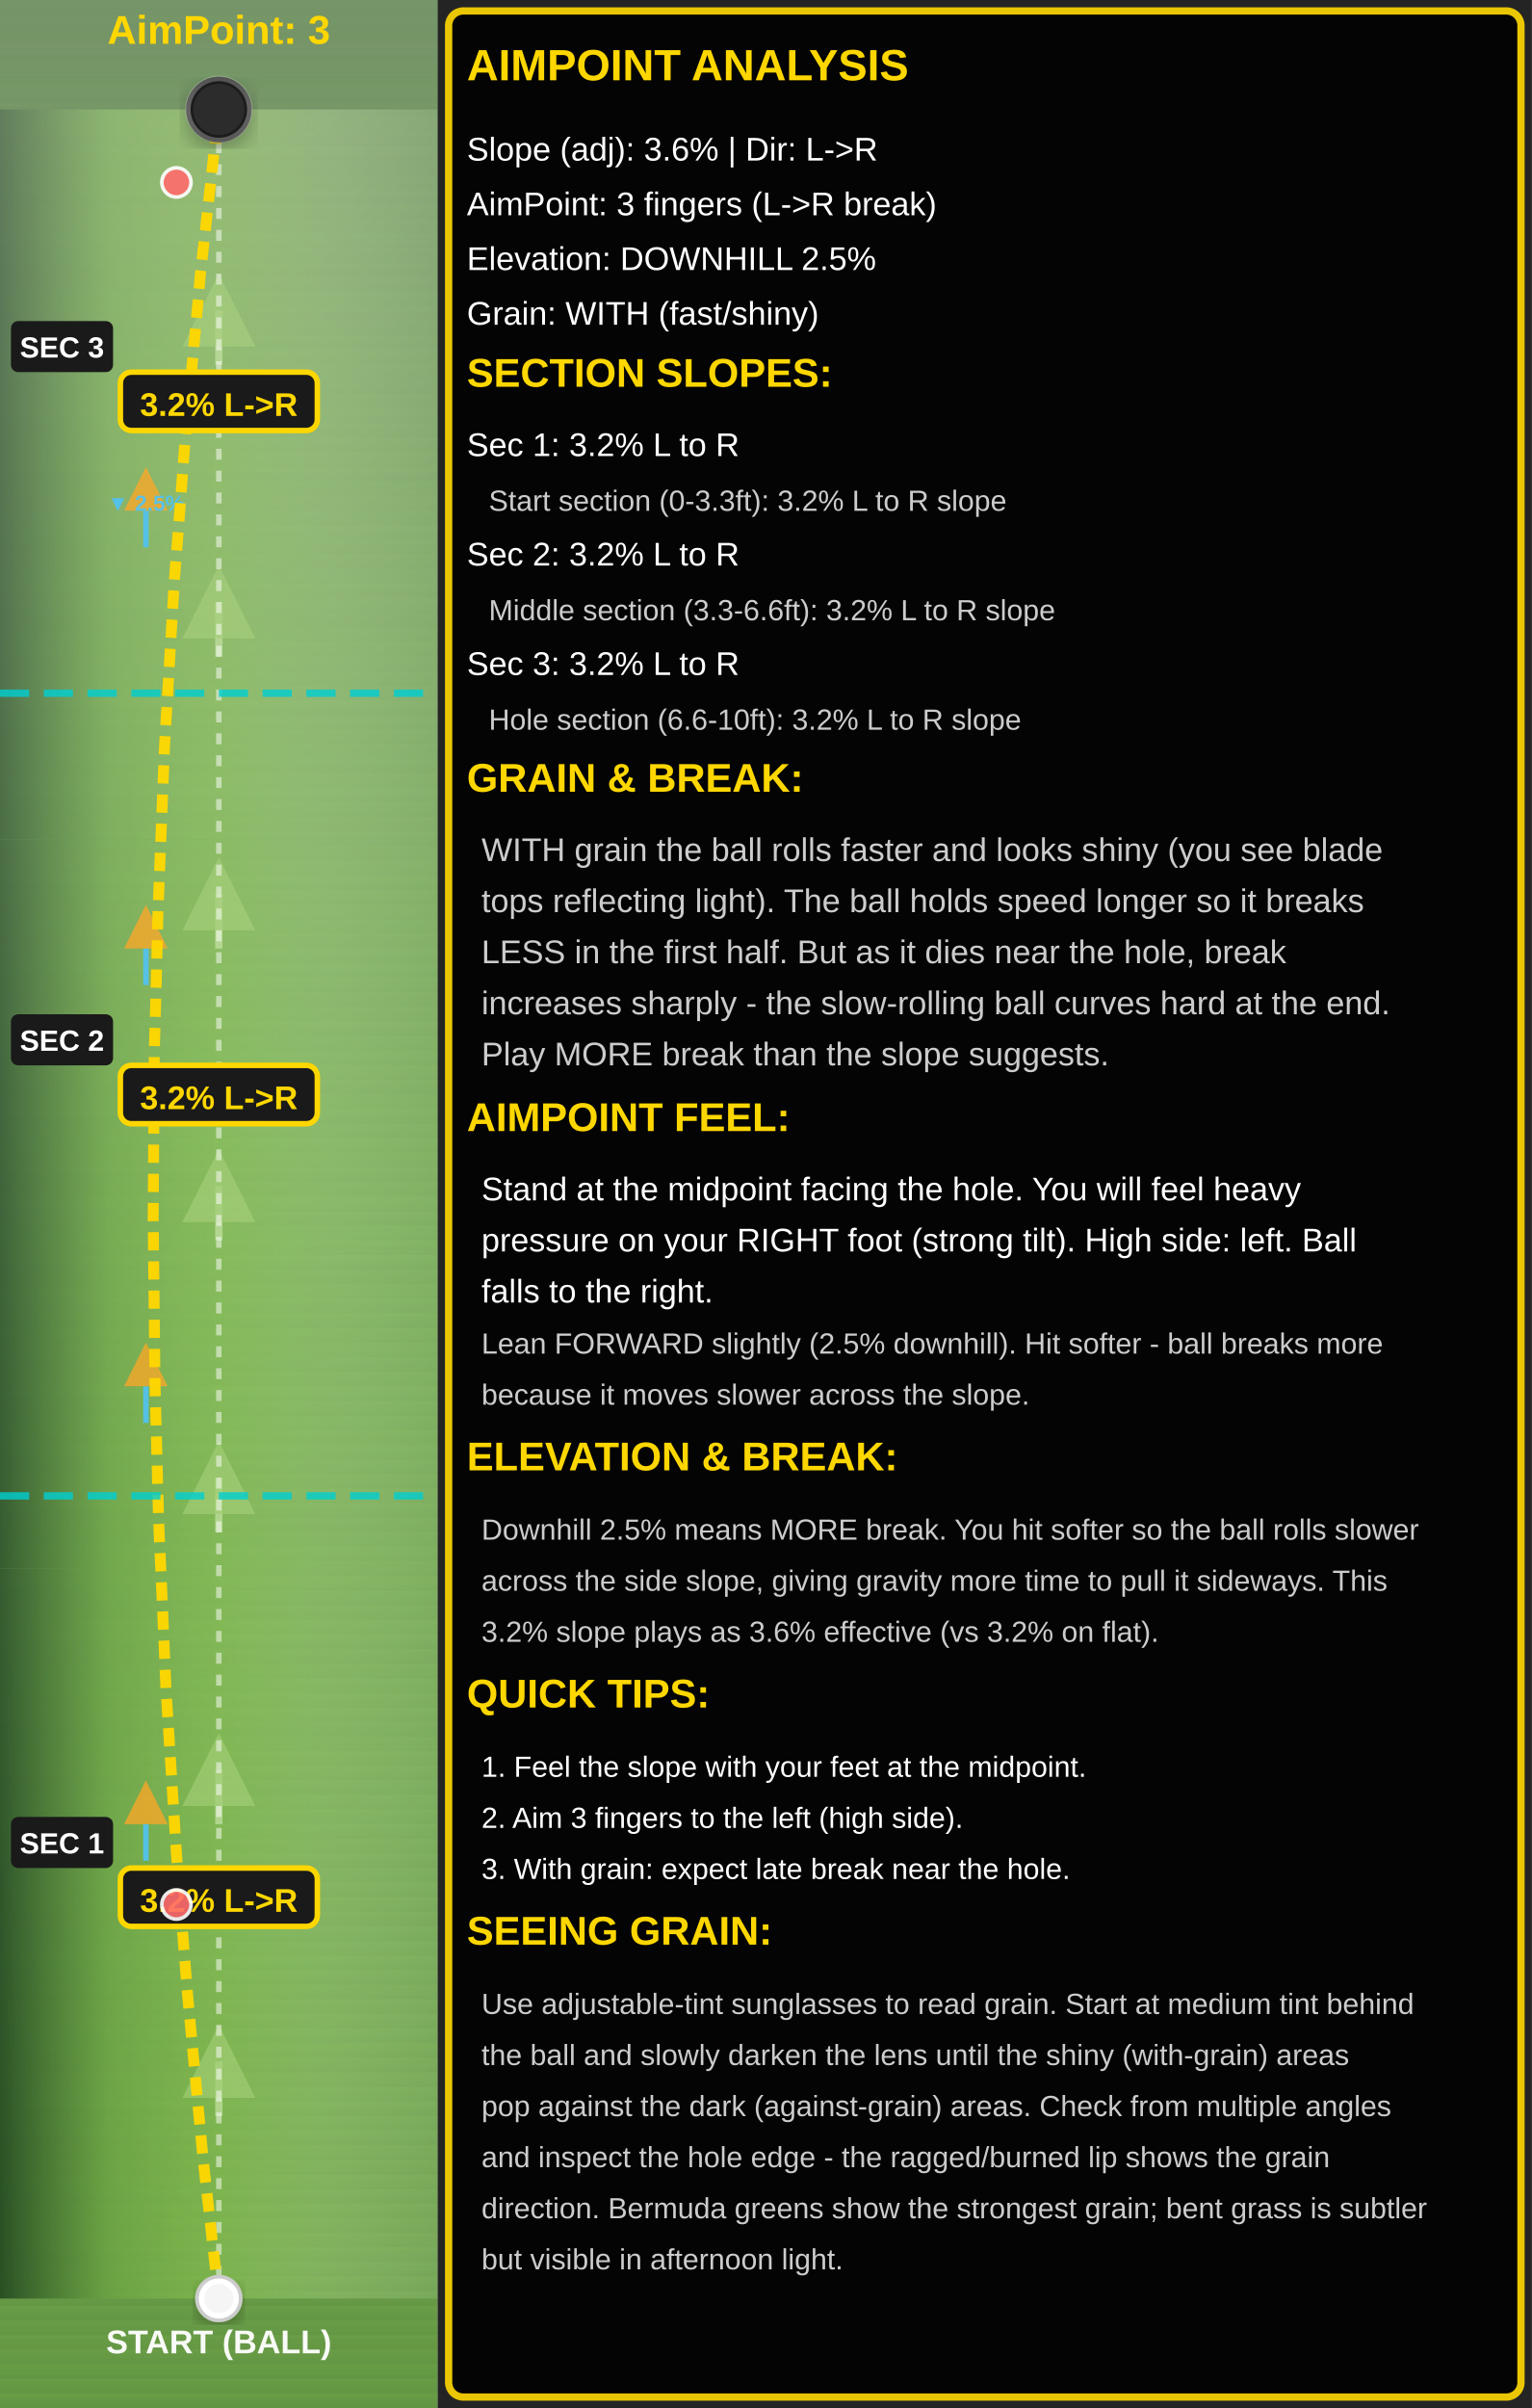
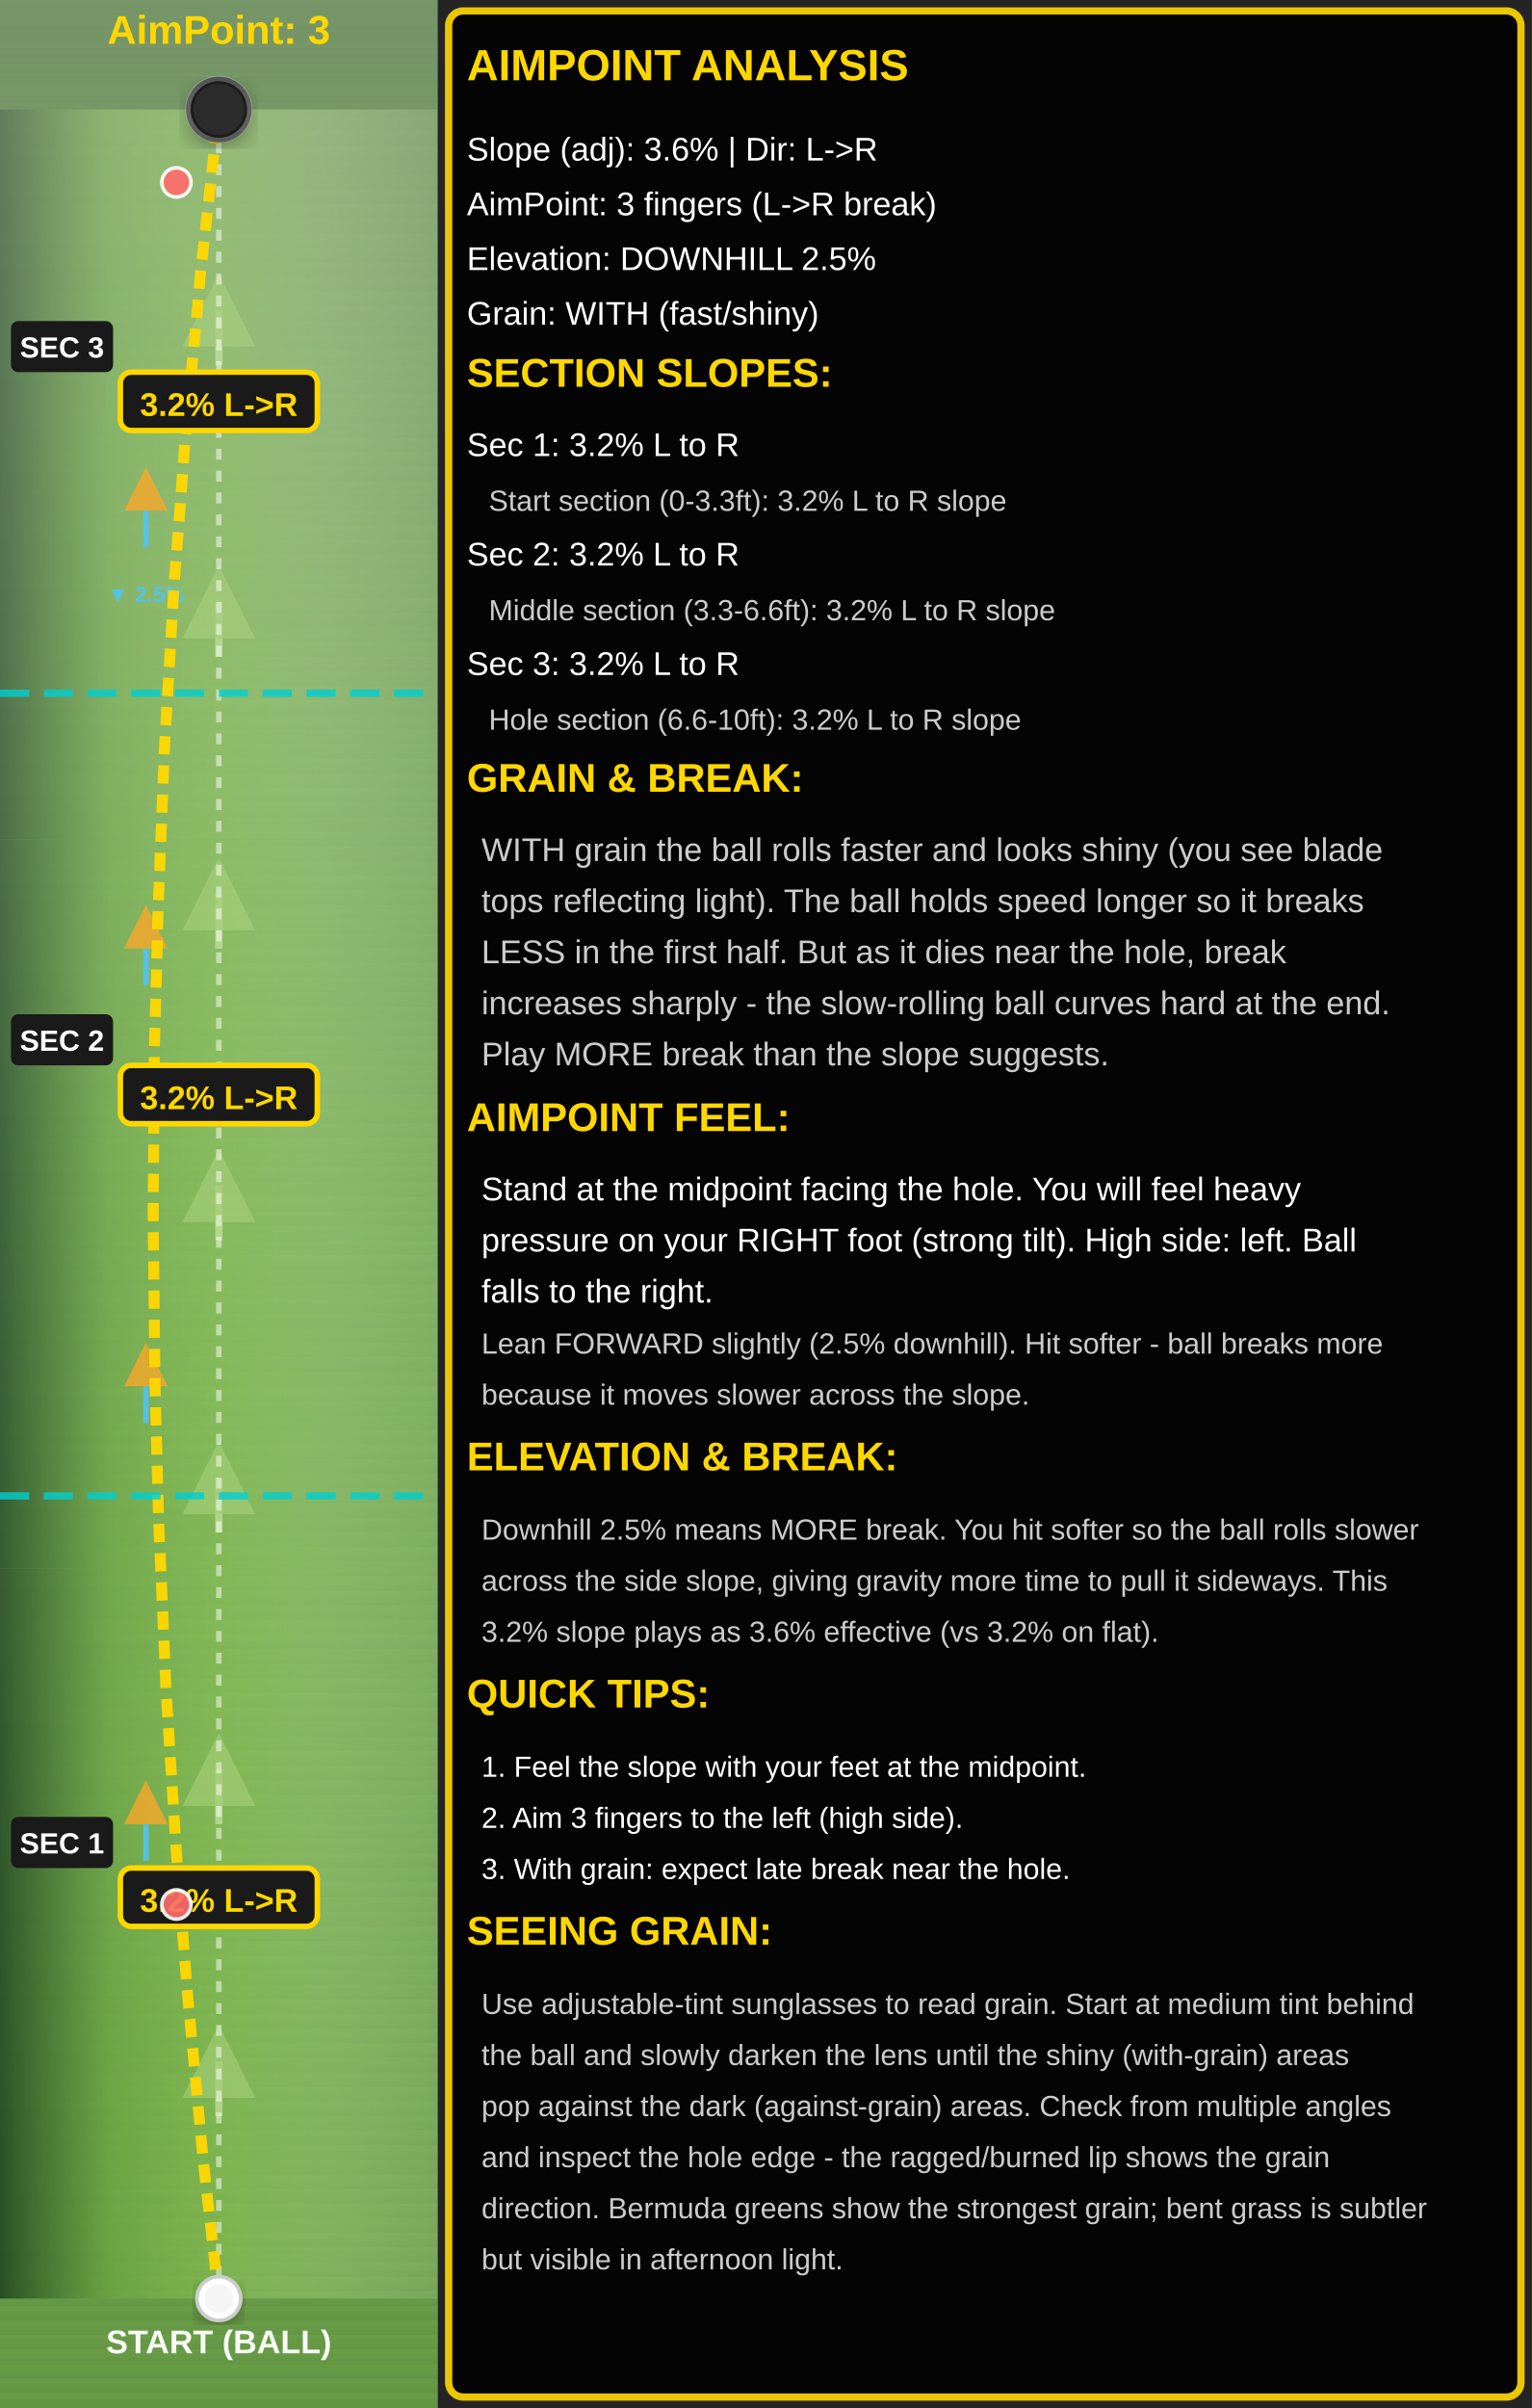
<svg xmlns="http://www.w3.org/2000/svg" width="420" height="660">
  <defs>
    <linearGradient id="baseGreen" x1="0%" y1="0%" x2="0%" y2="100%">
      <stop offset="0%" style="stop-color:#689F38;stop-opacity:1" />
      <stop offset="50%" style="stop-color:#558B2F;stop-opacity:1" />
      <stop offset="100%" style="stop-color:#4A7C27;stop-opacity:1" />
    </linearGradient>
    <linearGradient id="grainGradient" x1="0%" y1="0%" x2="0%" y2="100%">
      <stop offset="0%" style="stop-color:#E8F5E9;stop-opacity:0.6" />
      <stop offset="30%" style="stop-color:#C8E6C9;stop-opacity:0.5" />
      <stop offset="60%" style="stop-color:#A5D6A7;stop-opacity:0.35" />
      <stop offset="100%" style="stop-color:#81C784;stop-opacity:0.2" />
    </linearGradient>
    <linearGradient id="elevationGradient" x1="0%" y1="0%" x2="0%" y2="100%">
      <stop offset="0%" style="stop-color:#1B3D14;stop-opacity:0.92" />
      <stop offset="50%" style="stop-color:#689F38;stop-opacity:0.60" />
      <stop offset="100%" style="stop-color:#AED581;stop-opacity:0.28" />
    </linearGradient>
    <linearGradient id="breakGradientSec1" x1="0%" y1="0%" x2="100%" y2="0%">
      <stop offset="0%" style="stop-color:#1B3D14;stop-opacity:1.0" />
      <stop offset="25%" style="stop-color:#689F38;stop-opacity:0.8" />
      <stop offset="50%" style="stop-color:#8BC34A;stop-opacity:0.6" />
      <stop offset="75%" style="stop-color:#AED581;stop-opacity:0.4" />
      <stop offset="100%" style="stop-color:#C5E1A5;stop-opacity:0.2" />
    </linearGradient>
    <linearGradient id="breakGradientSec2" x1="0%" y1="0%" x2="100%" y2="0%">
      <stop offset="0%" style="stop-color:#1B3D14;stop-opacity:1.0" />
      <stop offset="25%" style="stop-color:#689F38;stop-opacity:0.8" />
      <stop offset="50%" style="stop-color:#8BC34A;stop-opacity:0.6" />
      <stop offset="75%" style="stop-color:#AED581;stop-opacity:0.4" />
      <stop offset="100%" style="stop-color:#C5E1A5;stop-opacity:0.2" />
    </linearGradient>
    <linearGradient id="breakGradientSec3" x1="0%" y1="0%" x2="100%" y2="0%">
      <stop offset="0%" style="stop-color:#1B3D14;stop-opacity:1.0" />
      <stop offset="25%" style="stop-color:#689F38;stop-opacity:0.8" />
      <stop offset="50%" style="stop-color:#8BC34A;stop-opacity:0.6" />
      <stop offset="75%" style="stop-color:#AED581;stop-opacity:0.4" />
      <stop offset="100%" style="stop-color:#C5E1A5;stop-opacity:0.2" />
    </linearGradient>
    <linearGradient id="holeGrainGradient" x1="50%" y1="0%" x2="50%" y2="100%">
      <stop offset="0%" style="stop-color:#FFFFFF;stop-opacity:0.3" />
      <stop offset="50%" style="stop-color:#CCCCCC;stop-opacity:0.5" />
      <stop offset="100%" style="stop-color:#999999;stop-opacity:0.6" />
    </linearGradient>
    <filter id="shadow">
      <feDropShadow dx="0" dy="2" stdDeviation="3" flood-opacity="0.3" />
    </filter>
    <marker id="arrowhead-grain" markerWidth="10" markerHeight="10" refX="5" refY="5" orient="auto">
      <polygon points="0,0 10,5 0,10" fill="#AED581" opacity="0.7" />
    </marker>
    <marker id="arrowhead-elev-up" markerWidth="8" markerHeight="8" refX="4" refY="8" orient="0">
      <polygon points="4,0 8,8 0,8" fill="#FFA726" opacity="0.85" />
    </marker>
    <marker id="arrowhead-elev-down" markerWidth="8" markerHeight="8" refX="4" refY="0" orient="0">
      <polygon points="0,0 8,0 4,8" fill="#4FC3F7" opacity="0.85" />
    </marker>
    <pattern id="grassTexture" x="0" y="0" width="4" height="4" patternUnits="userSpaceOnUse">
      <rect width="4" height="4" fill="url(#baseGreen)" opacity="0.95" />
      <line x1="0" y1="2" x2="4" y2="2" stroke="#5A9B3F" stroke-width="0.5" opacity="0.3" />
    </pattern>
  </defs>
  <rect width="120" height="660" fill="url(#baseGreen)" />
  <rect width="120" height="660" fill="url(#grassTexture)" opacity="0.3" />
  <rect width="120" height="660" fill="url(#elevationGradient)" opacity="0.7" />
  <rect x="0" y="430.0" width="120" height="200.0" fill="url(#breakGradientSec1)" opacity="1.0" />
  <rect x="0" y="230.0" width="120" height="200.0" fill="url(#breakGradientSec2)" opacity="1.0" />
  <rect x="0" y="30" width="120" height="200.0" fill="url(#breakGradientSec3)" opacity="1.0" />
  <rect width="120" height="660" fill="url(#grainGradient)" opacity="0.6" />
  <line x1="60.0" y1="100" x2="60.0" y2="85" stroke="#C5E1A5" stroke-width="2" opacity="0.7" marker-end="url(#arrowhead-grain)" />
  <line x1="60.0" y1="180" x2="60.0" y2="165" stroke="#C5E1A5" stroke-width="2" opacity="0.7" marker-end="url(#arrowhead-grain)" />
  <line x1="60.0" y1="260" x2="60.0" y2="245" stroke="#C5E1A5" stroke-width="2" opacity="0.7" marker-end="url(#arrowhead-grain)" />
  <line x1="60.0" y1="340" x2="60.0" y2="325" stroke="#C5E1A5" stroke-width="2" opacity="0.7" marker-end="url(#arrowhead-grain)" />
  <line x1="60.0" y1="420" x2="60.0" y2="405" stroke="#C5E1A5" stroke-width="2" opacity="0.7" marker-end="url(#arrowhead-grain)" />
  <line x1="60.0" y1="500" x2="60.0" y2="485" stroke="#C5E1A5" stroke-width="2" opacity="0.7" marker-end="url(#arrowhead-grain)" />
  <line x1="60.0" y1="580" x2="60.0" y2="565" stroke="#C5E1A5" stroke-width="2" opacity="0.7" marker-end="url(#arrowhead-grain)" />
  <line x1="40.0" y1="150" x2="40.0" y2="140" stroke="#4FC3F7" stroke-width="1.5" opacity="0.88" marker-end="url(#arrowhead-elev-up)" />
  <line x1="40.0" y1="270" x2="40.0" y2="260" stroke="#4FC3F7" stroke-width="1.5" opacity="0.88" marker-end="url(#arrowhead-elev-up)" />
  <line x1="40.0" y1="390" x2="40.0" y2="380" stroke="#4FC3F7" stroke-width="1.5" opacity="0.88" marker-end="url(#arrowhead-elev-up)" />
  <line x1="40.0" y1="510" x2="40.0" y2="500" stroke="#4FC3F7" stroke-width="1.5" opacity="0.88" marker-end="url(#arrowhead-elev-up)" />
-   <text x="40.0" y="140" font-family="Arial, sans-serif" font-size="6" fill="#4FC3F7" text-anchor="middle" font-weight="bold" opacity="0.9">▼ 2.5%</text>
+   <text x="40.0" y="165" font-family="Arial, sans-serif" font-size="6" fill="#4FC3F7" text-anchor="middle" font-weight="bold" opacity="0.9">▼ 2.5%</text>
  <line x1="60.0" y1="630" x2="60.0" y2="30.0" stroke="#FFFFFF" stroke-width="1.5" stroke-dasharray="3,3" opacity="0.5" />
  <path d="M 60.0 630.0 C 58.6 617.5, 57.1 604.6, 55.7 592.0 C 54.3 577.0, 52.8 561.5, 51.4 546.5 C 50.4 533.9, 49.4 521.0, 48.4 508.5 C 47.4 493.4, 46.5 477.9, 45.5 462.9 C 44.9 447.9, 44.2 432.4, 43.5 417.3 C 43.2 404.8, 42.8 391.9, 42.5 379.4 C 42.3 364.3, 42.2 348.8, 42.0 333.8 C 42.1 318.8, 42.2 303.3, 42.3 288.2 C 42.7 275.7, 43.0 262.8, 43.3 250.3 C 43.9 235.2, 44.5 219.7, 45.1 204.7 C 46.0 189.6, 46.9 174.2, 47.8 159.1 C 48.8 146.6, 49.8 133.7, 50.7 121.1 C 52.1 106.1, 53.6 90.6, 54.9 75.6 C 56.6 60.5, 58.3 45.0, 60.0 30.0" stroke="#FFD700" stroke-width="3" fill="none" stroke-dasharray="5,3" opacity="0.95" />
  <line x1="0" y1="410.0" x2="120" y2="410.0" stroke="#00CED1" stroke-width="2" opacity="0.8" stroke-dasharray="8,4" />
  <line x1="0" y1="190.0" x2="120" y2="190.0" stroke="#00CED1" stroke-width="2" opacity="0.8" stroke-dasharray="8,4" />
  <rect x="3" y="498.0" width="28" height="14" fill="#1A1A1A" rx="2" />
  <text x="17" y="508.0" font-family="Arial, sans-serif" font-size="8" fill="#FFFFFF" text-anchor="middle" font-weight="bold">SEC 1</text>
  <rect x="33.0" y="512.0" width="54" height="16" fill="#1A1A1A" rx="3" stroke="#FFD700" stroke-width="1.5" />
  <text x="60.0" y="524.0" font-family="Arial, sans-serif" font-size="9" fill="#FFD700" text-anchor="middle" font-weight="bold">3.2% L-&gt;R</text>
  <rect x="3" y="278.0" width="28" height="14" fill="#1A1A1A" rx="2" />
  <text x="17" y="288.0" font-family="Arial, sans-serif" font-size="8" fill="#FFFFFF" text-anchor="middle" font-weight="bold">SEC 2</text>
  <rect x="33.0" y="292.0" width="54" height="16" fill="#1A1A1A" rx="3" stroke="#FFD700" stroke-width="1.5" />
  <text x="60.0" y="304.0" font-family="Arial, sans-serif" font-size="9" fill="#FFD700" text-anchor="middle" font-weight="bold">3.2% L-&gt;R</text>
  <rect x="3" y="88.0" width="28" height="14" fill="#1A1A1A" rx="2" />
  <text x="17" y="98.0" font-family="Arial, sans-serif" font-size="8" fill="#FFFFFF" text-anchor="middle" font-weight="bold">SEC 3</text>
  <rect x="33.0" y="102.0" width="54" height="16" fill="#1A1A1A" rx="3" stroke="#FFD700" stroke-width="1.5" />
  <text x="60.0" y="114.0" font-family="Arial, sans-serif" font-size="9" fill="#FFD700" text-anchor="middle" font-weight="bold">3.2% L-&gt;R</text>
  <circle cx="48.371" cy="522" r="4" fill="#FF6B6B" opacity="0.9" stroke="#FFFFFF" stroke-width="1" />
  <circle cx="48.371" cy="50" r="4" fill="#FF6B6B" opacity="0.9" stroke="#FFFFFF" stroke-width="1" />
  <text x="60.0" y="12" font-family="Arial, sans-serif" font-size="11" fill="#FFD700" text-anchor="middle" font-weight="bold">AimPoint: 3</text>
  <circle cx="60.0" cy="30.0" r="9" fill="#1A1A1A" filter="url(#shadow)" />
  <circle cx="60.0" cy="30.0" r="7" fill="#2C2C2C" />
  <circle cx="60.0" cy="30.0" r="8.5" fill="none" stroke="url(#holeGrainGradient)" stroke-width="1.5" opacity="0.8" />
  <circle cx="60.0" cy="630" r="6" fill="#FFFFFF" stroke="#CCCCCC" stroke-width="1" filter="url(#shadow)" />
  <circle cx="60.0" cy="630" r="4" fill="#F5F5F5" />
  <text x="60.0" y="645" font-family="Arial, sans-serif" font-size="9" fill="#FFFFFF" text-anchor="middle" font-weight="bold" opacity="0.95">START (BALL)</text>
  <rect x="120" y="0" width="300" height="660" fill="#1A1A1A" opacity="0.95" />
  <rect x="123" y="3" width="294" height="654" fill="#000000" opacity="0.9" rx="4" stroke="#FFD700" stroke-width="2" />
  <text x="128" y="22" font-family="Arial, sans-serif" font-size="12" fill="#FFD700" font-weight="bold">AIMPOINT ANALYSIS</text>
  <text x="128" y="44" font-family="Arial, sans-serif" font-size="9" fill="#FFFFFF">Slope (adj): 3.6%  |  Dir: L-&gt;R</text>
  <text x="128" y="59" font-family="Arial, sans-serif" font-size="9" fill="#FFFFFF">AimPoint: 3 fingers (L-&gt;R break)</text>
  <text x="128" y="74" font-family="Arial, sans-serif" font-size="9" fill="#FFFFFF">Elevation: DOWNHILL 2.5%</text>
  <text x="128" y="89" font-family="Arial, sans-serif" font-size="9" fill="#FFFFFF">Grain: WITH (fast/shiny)</text>
  <text x="128" y="106" font-family="Arial, sans-serif" font-size="11" fill="#FFD700" font-weight="bold">SECTION SLOPES:</text>
  <text x="128" y="125" font-family="Arial, sans-serif" font-size="9" fill="#FFFFFF">Sec 1: 3.2% L to R</text>
  <text x="134" y="140" font-family="Arial, sans-serif" font-size="8" fill="#CCCCCC">Start section (0-3.3ft): 3.2% L to R slope</text>
  <text x="128" y="155" font-family="Arial, sans-serif" font-size="9" fill="#FFFFFF">Sec 2: 3.2% L to R</text>
  <text x="134" y="170" font-family="Arial, sans-serif" font-size="8" fill="#CCCCCC">Middle section (3.3-6.6ft): 3.2% L to R slope</text>
  <text x="128" y="185" font-family="Arial, sans-serif" font-size="9" fill="#FFFFFF">Sec 3: 3.2% L to R</text>
  <text x="134" y="200" font-family="Arial, sans-serif" font-size="8" fill="#CCCCCC">Hole section (6.6-10ft): 3.2% L to R slope</text>
  <text x="128" y="217" font-family="Arial, sans-serif" font-size="11" fill="#FFD700" font-weight="bold">GRAIN &amp; BREAK:</text>
  <text x="132" y="236" font-family="Arial, sans-serif" font-size="9" fill="#CCCCCC">WITH grain the ball rolls faster and looks shiny (you see blade</text>
  <text x="132" y="250" font-family="Arial, sans-serif" font-size="9" fill="#CCCCCC">tops reflecting light). The ball holds speed longer so it breaks</text>
  <text x="132" y="264" font-family="Arial, sans-serif" font-size="9" fill="#CCCCCC">LESS in the first half. But as it dies near the hole, break</text>
  <text x="132" y="278" font-family="Arial, sans-serif" font-size="9" fill="#CCCCCC">increases sharply - the slow-rolling ball curves hard at the end.</text>
  <text x="132" y="292" font-family="Arial, sans-serif" font-size="9" fill="#CCCCCC">Play MORE break than the slope suggests.</text>
  <text x="128" y="310" font-family="Arial, sans-serif" font-size="11" fill="#FFD700" font-weight="bold">AIMPOINT FEEL:</text>
  <text x="132" y="329" font-family="Arial, sans-serif" font-size="9" fill="#FFFFFF">Stand at the midpoint facing the hole. You will feel heavy</text>
  <text x="132" y="343" font-family="Arial, sans-serif" font-size="9" fill="#FFFFFF">pressure on your RIGHT foot (strong tilt). High side: left. Ball</text>
  <text x="132" y="357" font-family="Arial, sans-serif" font-size="9" fill="#FFFFFF">falls to the right.</text>
  <text x="132" y="371" font-family="Arial, sans-serif" font-size="8" fill="#CCCCCC">Lean FORWARD slightly (2.5% downhill). Hit softer - ball breaks more</text>
  <text x="132" y="385" font-family="Arial, sans-serif" font-size="8" fill="#CCCCCC">because it moves slower across the slope.</text>
  <text x="128" y="403" font-family="Arial, sans-serif" font-size="11" fill="#FFD700" font-weight="bold">ELEVATION &amp; BREAK:</text>
  <text x="132" y="422" font-family="Arial, sans-serif" font-size="8" fill="#CCCCCC">Downhill 2.5% means MORE break. You hit softer so the ball rolls slower</text>
  <text x="132" y="436" font-family="Arial, sans-serif" font-size="8" fill="#CCCCCC">across the side slope, giving gravity more time to pull it sideways. This</text>
  <text x="132" y="450" font-family="Arial, sans-serif" font-size="8" fill="#CCCCCC">3.2% slope plays as 3.6% effective (vs 3.2% on flat).</text>
  <text x="128" y="468" font-family="Arial, sans-serif" font-size="11" fill="#FFD700" font-weight="bold">QUICK TIPS:</text>
  <text x="132" y="487" font-family="Arial, sans-serif" font-size="8" fill="#FFFFFF">1. Feel the slope with your feet at the midpoint.</text>
  <text x="132" y="501" font-family="Arial, sans-serif" font-size="8" fill="#FFFFFF">2. Aim 3 fingers to the left (high side).</text>
  <text x="132" y="515" font-family="Arial, sans-serif" font-size="8" fill="#FFFFFF">3. With grain: expect late break near the hole.</text>
  <text x="128" y="533" font-family="Arial, sans-serif" font-size="11" fill="#FFD700" font-weight="bold">SEEING GRAIN:</text>
  <text x="132" y="552" font-family="Arial, sans-serif" font-size="8" fill="#CCCCCC">Use adjustable-tint sunglasses to read grain. Start at medium tint behind</text>
  <text x="132" y="566" font-family="Arial, sans-serif" font-size="8" fill="#CCCCCC">the ball and slowly darken the lens until the shiny (with-grain) areas</text>
  <text x="132" y="580" font-family="Arial, sans-serif" font-size="8" fill="#CCCCCC">pop against the dark (against-grain) areas. Check from multiple angles</text>
  <text x="132" y="594" font-family="Arial, sans-serif" font-size="8" fill="#CCCCCC">and inspect the hole edge - the ragged/burned lip shows the grain</text>
  <text x="132" y="608" font-family="Arial, sans-serif" font-size="8" fill="#CCCCCC">direction. Bermuda greens show the strongest grain; bent grass is subtler</text>
  <text x="132" y="622" font-family="Arial, sans-serif" font-size="8" fill="#CCCCCC">but visible in afternoon light.</text>
</svg>
